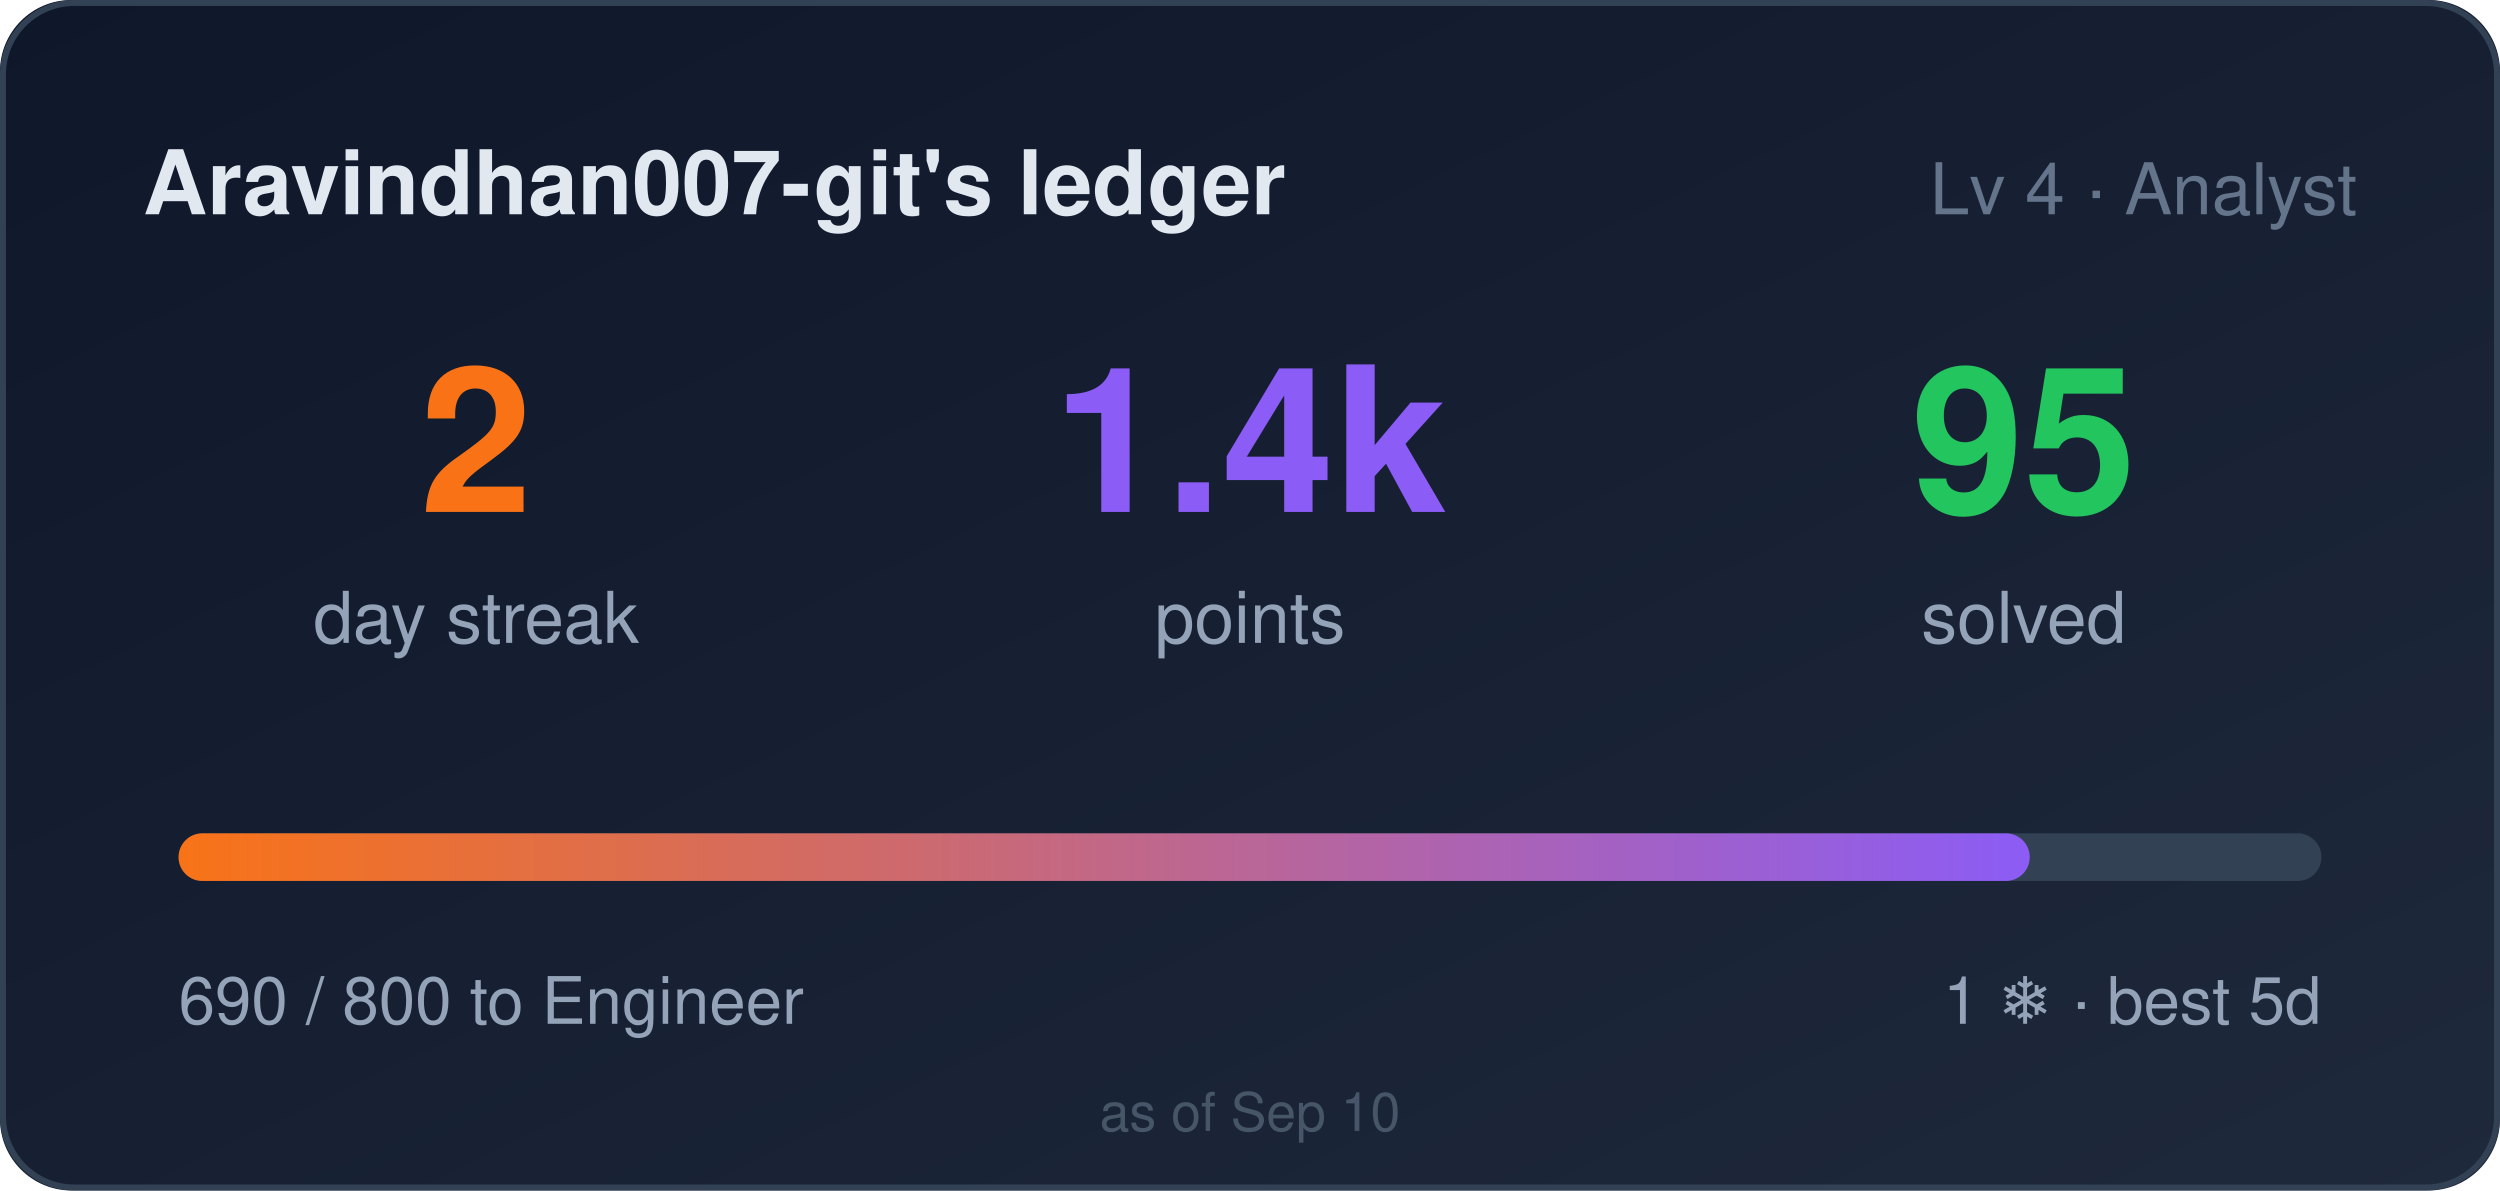
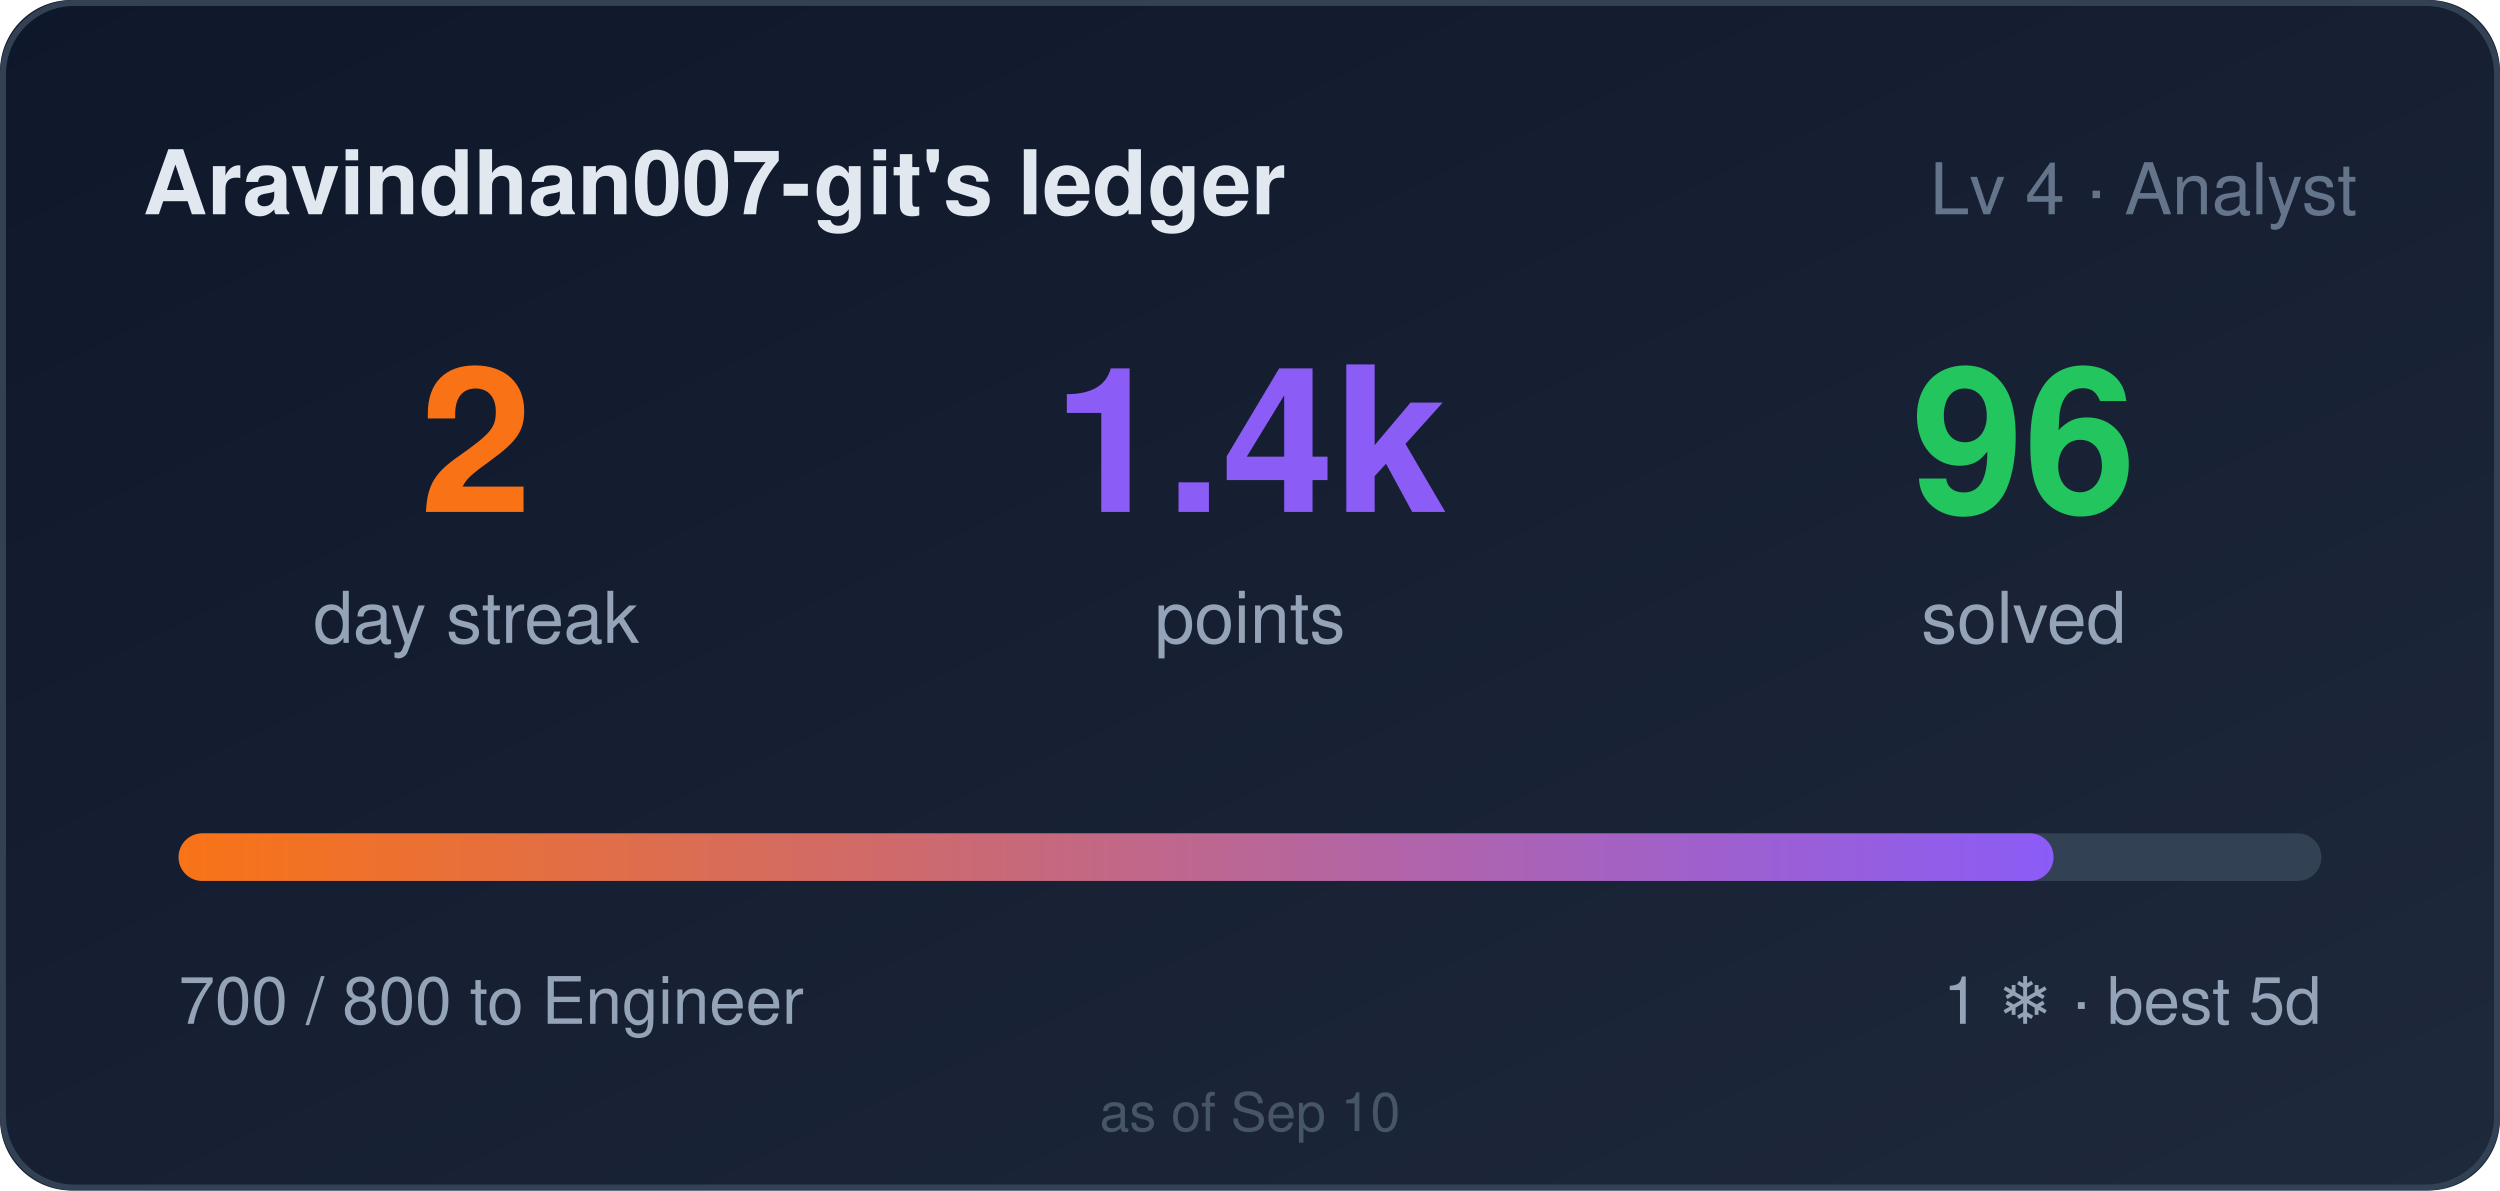
- <svg xmlns="http://www.w3.org/2000/svg" width="420" height="200" role="img" aria-label="Aravindhan007-git's ledger: 2 day streak, 1390 points">
+ <svg xmlns="http://www.w3.org/2000/svg" width="420" height="200" role="img" aria-label="Aravindhan007-git's ledger: 2 day streak, 1400 points">
  <style>
    .bar,.n{transform-box:fill-box}
    .bar{transform-origin:left center}
    @media (prefers-reduced-motion: no-preference){
      .bar{animation:cl-grow .9s cubic-bezier(.22,1,.36,1) both}
      .n{animation:cl-rise .5s ease-out both}
      .n2{animation-delay:.08s}
      .n3{animation-delay:.16s}
    }
    @keyframes cl-grow{from{transform:scaleX(0)}to{transform:scaleX(1)}}
    @keyframes cl-rise{from{opacity:0;transform:translateY(6px)}to{opacity:1;transform:none}}
  </style>
  <defs>
    <linearGradient id="bg" x1="0" y1="0" x2="1" y2="1">
      <stop offset="0" stop-color="#0f172a" />
      <stop offset="1" stop-color="#1e293b" />
    </linearGradient>
    <linearGradient id="bar" x1="0" y1="0" x2="1" y2="0">
      <stop offset="0" stop-color="#f97316" />
      <stop offset="1" stop-color="#8b5cf6" />
    </linearGradient>
  </defs>
  <rect width="420" height="200" rx="12" fill="url(#bg)" />
  <rect x="0.5" y="0.5" width="419" height="199" rx="12" fill="none" stroke="#334155" />
  <text x="24" y="36" fill="#e2e8f0" font-size="15" font-weight="600" font-family="Segoe UI,Helvetica,Arial,sans-serif">Aravindhan007-git's ledger</text>
  <text x="396" y="36" fill="#64748b" font-size="12" text-anchor="end" font-family="Segoe UI,Helvetica,Arial,sans-serif">Lv 4 · Analyst</text>
  <g font-family="Segoe UI,Helvetica,Arial,sans-serif">
    <text class="n n1" x="80" y="86" fill="#f97316" font-size="34" font-weight="700" text-anchor="middle">2</text>
    <text x="80" y="108" fill="#94a3b8" font-size="12" text-anchor="middle">day streak</text>
    <text class="n n2" x="210" y="86" fill="#8b5cf6" font-size="34" font-weight="700" text-anchor="middle">1.4k</text>
    <text x="210" y="108" fill="#94a3b8" font-size="12" text-anchor="middle">points</text>
-     <text class="n n3" x="340" y="86" fill="#22c55e" font-size="34" font-weight="700" text-anchor="middle">95</text>
+     <text class="n n3" x="340" y="86" fill="#22c55e" font-size="34" font-weight="700" text-anchor="middle">96</text>
    <text x="340" y="108" fill="#94a3b8" font-size="12" text-anchor="middle">solved</text>
  </g>
  <rect x="30" y="140" width="360" height="8" rx="4" fill="#334155" />
-   <rect class="bar" x="30" y="140" width="311" height="8" rx="4" fill="url(#bar)" />
-   <text x="30" y="172" fill="#94a3b8" font-size="11" font-family="Segoe UI,Helvetica,Arial,sans-serif">690 / 800 to Engineer</text>
+   <rect class="bar" x="30" y="140" width="315" height="8" rx="4" fill="url(#bar)" />
+   <text x="30" y="172" fill="#94a3b8" font-size="11" font-family="Segoe UI,Helvetica,Arial,sans-serif">700 / 800 to Engineer</text>
  <text x="390" y="172" fill="#94a3b8" font-size="11" text-anchor="end" font-family="Segoe UI,Helvetica,Arial,sans-serif">1 ❄ · best 5d</text>
  <text x="210" y="190" fill="#475569" font-size="9" text-anchor="middle" font-family="Segoe UI,Helvetica,Arial,sans-serif">as of Sep 10</text>
</svg>
